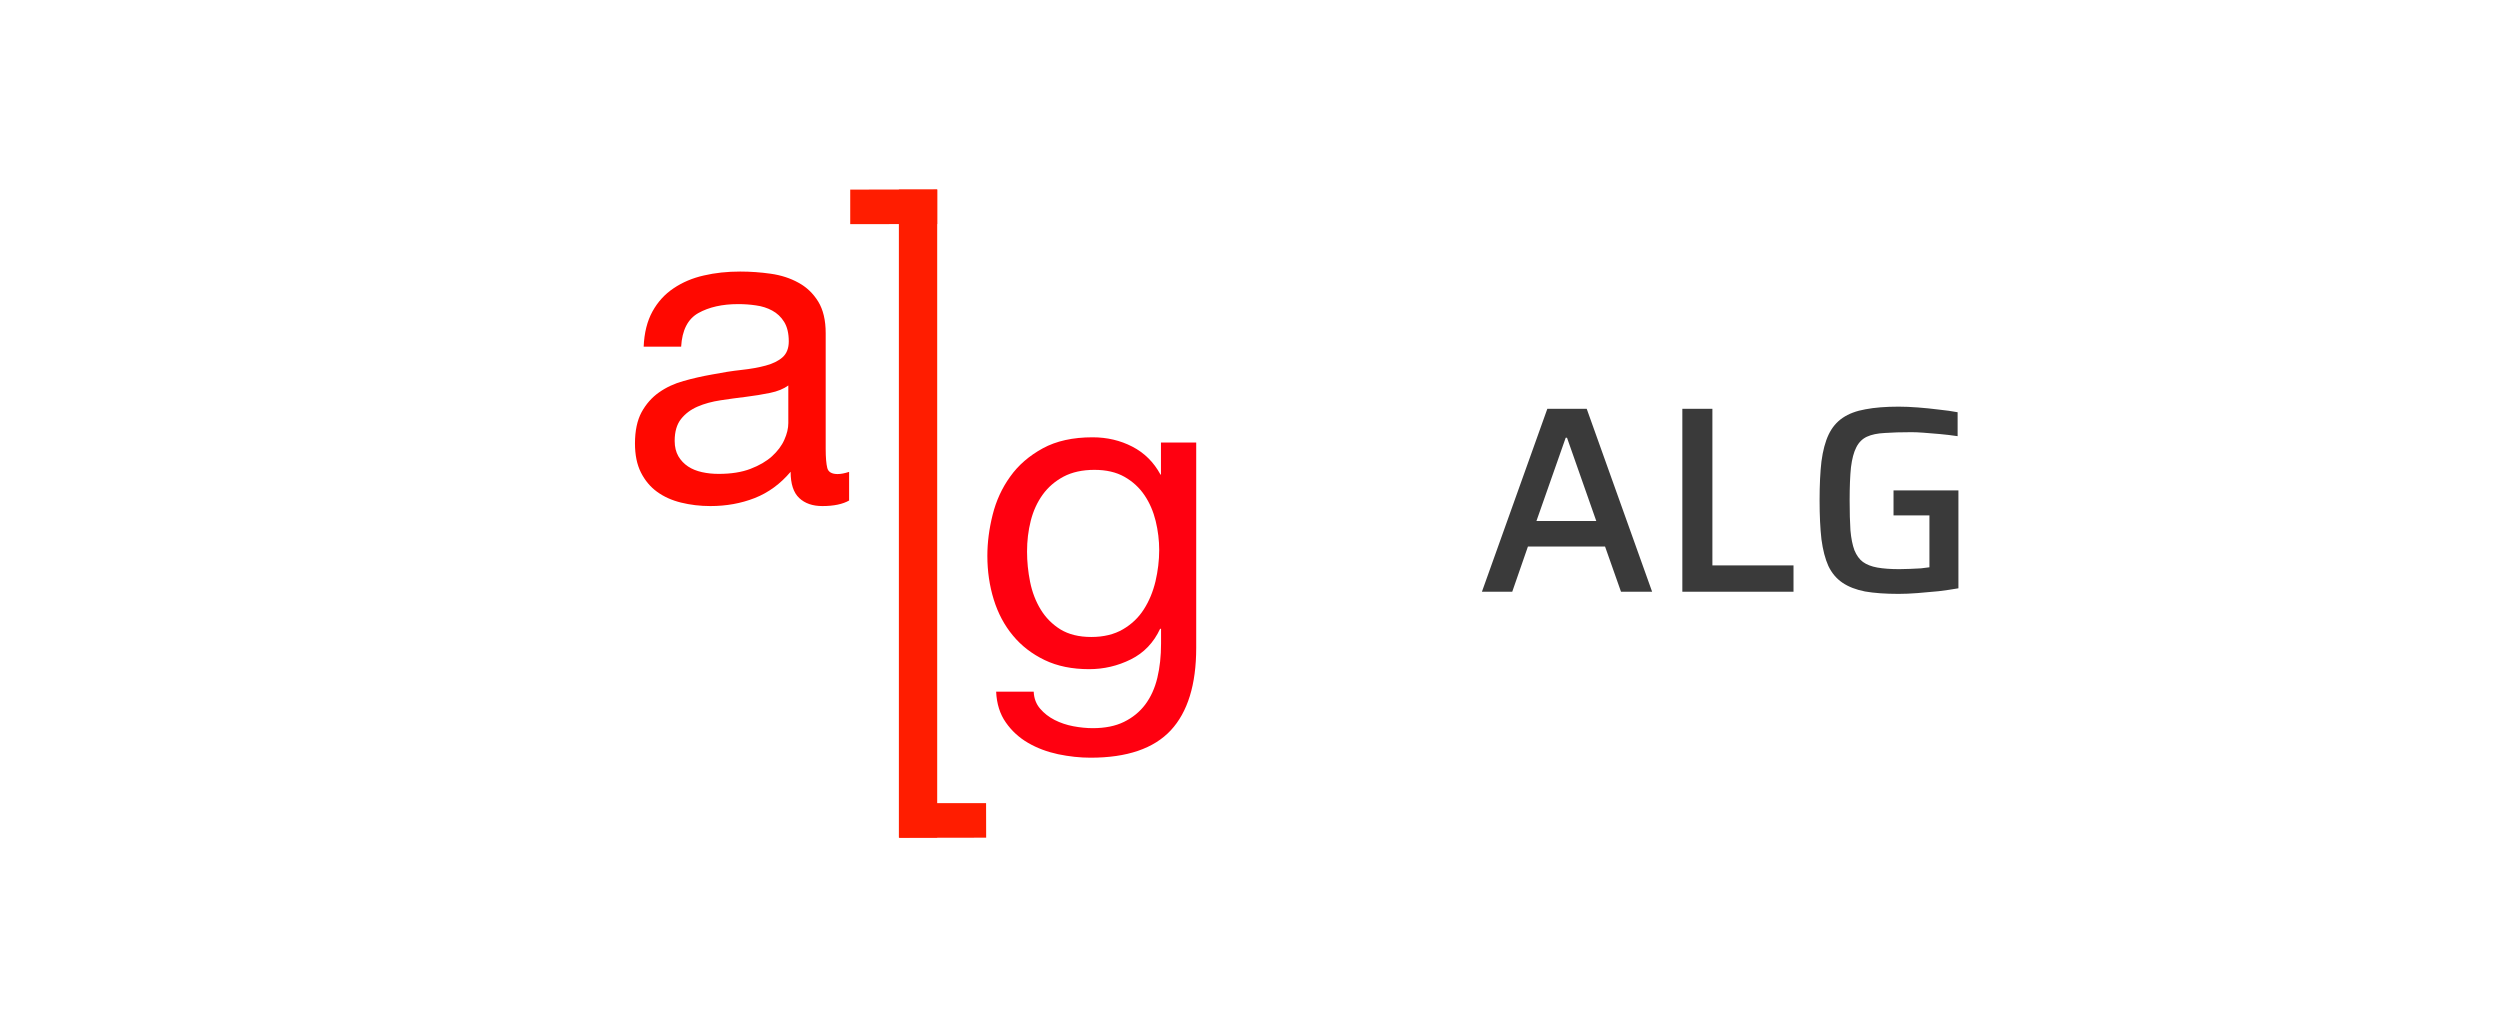
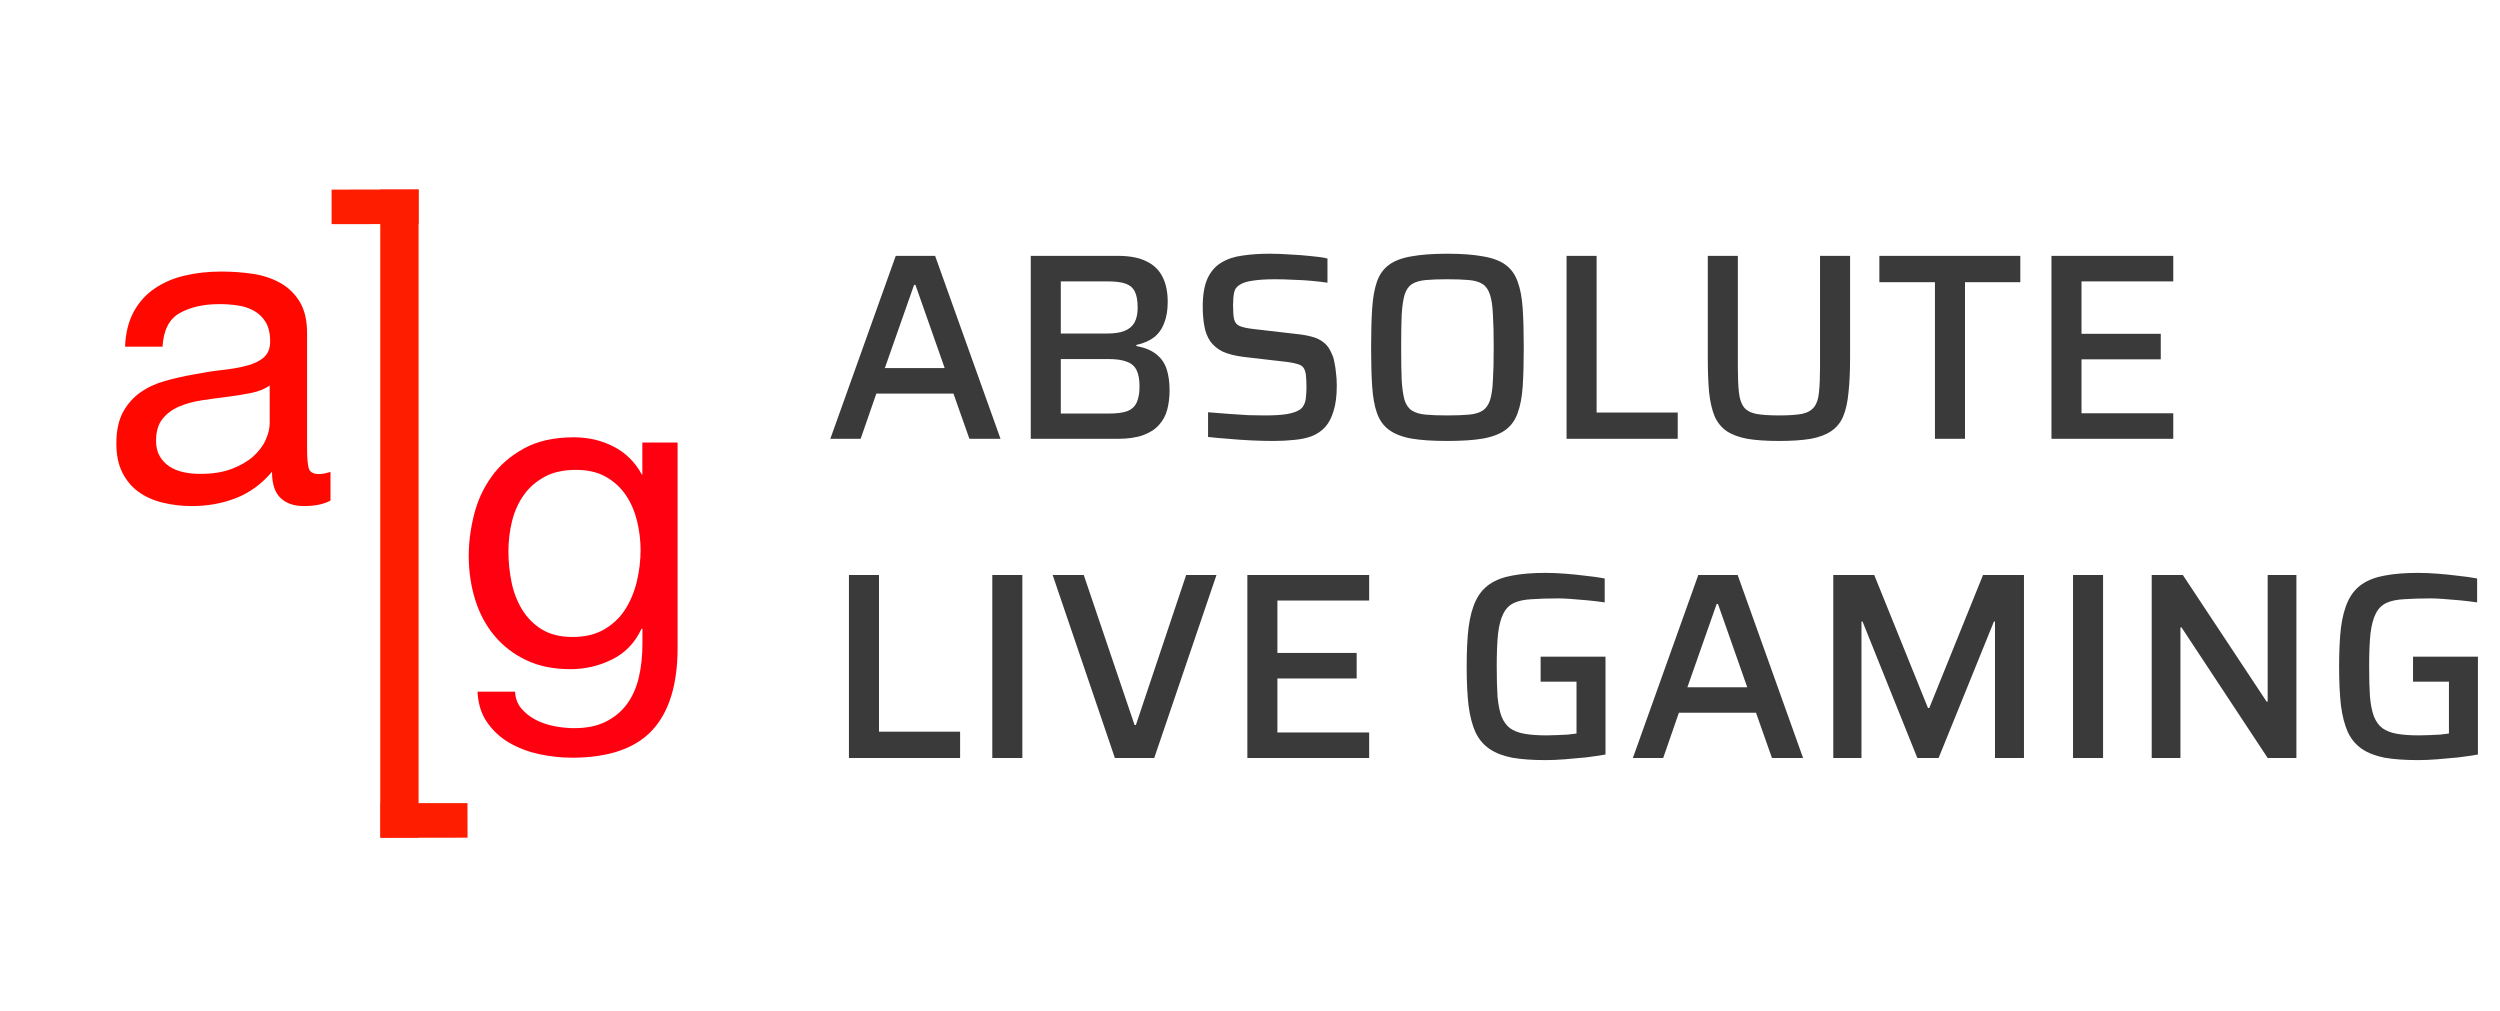
<svg xmlns="http://www.w3.org/2000/svg" width="188" height="76" viewBox="0 0 188 76" fill="none">
-   <path d="M63.867 37.631C63.38 37.912 62.705 38.056 61.842 38.056C61.111 38.056 60.533 37.857 60.102 37.453C59.671 37.048 59.455 36.39 59.455 35.478C58.682 36.39 57.785 37.048 56.755 37.453C55.725 37.857 54.618 38.056 53.422 38.056C52.649 38.056 51.911 37.967 51.215 37.795C50.52 37.624 49.914 37.35 49.406 36.979C48.898 36.609 48.495 36.122 48.195 35.526C47.896 34.929 47.75 34.203 47.75 33.352C47.75 32.392 47.917 31.611 48.244 31C48.578 30.39 49.01 29.897 49.552 29.513C50.095 29.129 50.715 28.841 51.41 28.649C52.106 28.45 52.816 28.292 53.547 28.162C54.319 28.011 55.057 27.895 55.753 27.819C56.449 27.744 57.061 27.634 57.59 27.49C58.119 27.346 58.543 27.14 58.849 26.866C59.156 26.592 59.316 26.194 59.316 25.673C59.316 25.063 59.197 24.576 58.968 24.206C58.738 23.835 58.439 23.554 58.07 23.355C57.708 23.157 57.298 23.026 56.845 22.965C56.393 22.896 55.948 22.869 55.502 22.869C54.312 22.869 53.317 23.095 52.517 23.541C51.724 23.986 51.292 24.83 51.222 26.071H48.404C48.446 25.029 48.669 24.144 49.065 23.424C49.462 22.704 49.991 22.121 50.659 21.676C51.32 21.23 52.078 20.908 52.927 20.716C53.776 20.517 54.688 20.421 55.662 20.421C56.435 20.421 57.2 20.476 57.966 20.585C58.731 20.695 59.42 20.915 60.039 21.257C60.659 21.593 61.153 22.067 61.529 22.677C61.904 23.287 62.092 24.082 62.092 25.063V33.75C62.092 34.401 62.134 34.881 62.211 35.19C62.287 35.492 62.545 35.649 62.99 35.649C63.233 35.649 63.519 35.594 63.853 35.485V37.631H63.867ZM59.295 28.978C58.94 29.238 58.481 29.43 57.903 29.547C57.325 29.663 56.727 29.766 56.094 29.842C55.46 29.917 54.827 30.006 54.187 30.102C53.547 30.198 52.969 30.356 52.461 30.575C51.953 30.795 51.536 31.103 51.215 31.508C50.895 31.912 50.735 32.461 50.735 33.154C50.735 33.613 50.833 33.997 51.014 34.312C51.202 34.628 51.445 34.881 51.744 35.08C52.044 35.279 52.392 35.416 52.788 35.505C53.185 35.594 53.602 35.636 54.048 35.636C54.973 35.636 55.774 35.512 56.435 35.258C57.096 35.005 57.639 34.689 58.056 34.312C58.474 33.928 58.787 33.517 58.982 33.071C59.183 32.626 59.281 32.207 59.281 31.816V28.978H59.295Z" fill="#FF0800" />
-   <path d="M89.955 48.717V33.276H87.304V35.69H87.269C86.761 34.75 86.051 34.051 85.147 33.585C84.242 33.118 83.247 32.885 82.161 32.885C80.679 32.885 79.433 33.16 78.417 33.715C77.401 34.27 76.58 34.977 75.968 35.84C75.349 36.697 74.91 37.657 74.646 38.713C74.381 39.769 74.249 40.798 74.249 41.799C74.249 42.951 74.409 44.048 74.729 45.083C75.049 46.118 75.529 47.023 76.17 47.791C76.81 48.566 77.603 49.176 78.557 49.636C79.51 50.095 80.623 50.321 81.904 50.321C83.01 50.321 84.054 50.075 85.035 49.588C86.016 49.101 86.754 48.333 87.241 47.284H87.311V48.395C87.311 49.334 87.22 50.191 87.032 50.973C86.845 51.754 86.538 52.426 86.121 52.982C85.703 53.537 85.168 53.969 84.527 54.284C83.887 54.6 83.101 54.758 82.175 54.758C81.709 54.758 81.222 54.709 80.714 54.614C80.206 54.518 79.74 54.36 79.308 54.141C78.877 53.921 78.515 53.64 78.216 53.29C77.916 52.941 77.756 52.516 77.735 52.015H74.91C74.952 52.927 75.195 53.702 75.641 54.332C76.079 54.963 76.643 55.477 77.318 55.868C77.993 56.259 78.745 56.54 79.573 56.718C80.401 56.89 81.215 56.979 82.008 56.979C84.75 56.979 86.761 56.293 88.041 54.922C89.315 53.551 89.955 51.48 89.955 48.717ZM82.064 47.901C81.138 47.901 80.366 47.709 79.746 47.332C79.127 46.948 78.633 46.447 78.257 45.83C77.882 45.213 77.617 44.521 77.464 43.76C77.311 42.999 77.234 42.237 77.234 41.477C77.234 40.674 77.325 39.9 77.513 39.159C77.701 38.419 78 37.767 78.41 37.198C78.821 36.629 79.343 36.183 79.983 35.84C80.623 35.504 81.396 35.333 82.3 35.333C83.184 35.333 83.936 35.504 84.555 35.854C85.174 36.204 85.675 36.663 86.065 37.239C86.455 37.815 86.733 38.467 86.907 39.179C87.081 39.9 87.172 40.626 87.172 41.367C87.172 42.148 87.074 42.937 86.893 43.718C86.705 44.5 86.413 45.206 86.016 45.824C85.62 46.447 85.091 46.948 84.444 47.325C83.783 47.709 82.996 47.901 82.064 47.901Z" fill="#FF0010" />
-   <path fill-rule="evenodd" clip-rule="evenodd" d="M70.477 14.257H67.596V62.987H70.477V14.257Z" fill="#FF1D00" />
-   <path fill-rule="evenodd" clip-rule="evenodd" d="M63.937 14.257V16.855L70.478 16.849V14.25L63.937 14.257Z" fill="#FF1D00" />
-   <path fill-rule="evenodd" clip-rule="evenodd" d="M67.618 60.395V63.001L74.159 62.994L74.153 60.395H67.618Z" fill="#FF1D00" />
-   <path d="M111.44 44.5L116.36 30.74H119.32L124.24 44.5H121.9L120.7 41.1H114.9L113.72 44.5H111.44ZM115.54 39.18H120.04L117.84 32.92H117.74L115.54 39.18ZM126.512 44.5V30.74H128.772V42.52H134.872V44.5H126.512ZM142.773 44.66C141.786 44.66 140.946 44.6 140.253 44.48C139.573 44.347 139.006 44.127 138.553 43.82C138.1 43.513 137.746 43.093 137.493 42.56C137.253 42.027 137.08 41.36 136.973 40.56C136.88 39.747 136.833 38.767 136.833 37.62C136.833 36.473 136.88 35.5 136.973 34.7C137.08 33.887 137.26 33.213 137.513 32.68C137.766 32.147 138.12 31.727 138.573 31.42C139.026 31.113 139.593 30.9 140.273 30.78C140.966 30.647 141.8 30.58 142.773 30.58C143.213 30.58 143.693 30.6 144.213 30.64C144.746 30.68 145.273 30.733 145.793 30.8C146.313 30.853 146.786 30.92 147.213 31V32.8C146.76 32.733 146.313 32.68 145.873 32.64C145.433 32.6 145.026 32.567 144.653 32.54C144.293 32.513 143.993 32.5 143.753 32.5C142.953 32.5 142.28 32.52 141.733 32.56C141.186 32.587 140.74 32.68 140.393 32.84C140.046 33 139.78 33.267 139.593 33.64C139.406 34 139.273 34.5 139.193 35.14C139.126 35.78 139.093 36.607 139.093 37.62C139.093 38.513 139.113 39.267 139.153 39.88C139.206 40.48 139.306 40.98 139.453 41.38C139.613 41.767 139.826 42.06 140.093 42.26C140.373 42.46 140.733 42.6 141.173 42.68C141.626 42.76 142.18 42.8 142.833 42.8C143.086 42.8 143.353 42.793 143.633 42.78C143.926 42.767 144.2 42.753 144.453 42.74C144.706 42.713 144.92 42.687 145.093 42.66V38.76H142.393V36.88H147.273V44.24C146.82 44.32 146.32 44.393 145.773 44.46C145.24 44.513 144.713 44.56 144.193 44.6C143.673 44.64 143.2 44.66 142.773 44.66Z" fill="#3A3A3A" />
+   <path d="M24.867 37.631C24.38 37.912 23.705 38.056 22.842 38.056C22.111 38.056 21.534 37.857 21.102 37.453C20.671 37.048 20.455 36.39 20.455 35.478C19.682 36.39 18.785 37.048 17.755 37.453C16.725 37.857 15.618 38.056 14.421 38.056C13.649 38.056 12.911 37.967 12.216 37.795C11.52 37.624 10.914 37.35 10.406 36.979C9.898 36.609 9.495 36.122 9.195 35.526C8.896 34.929 8.75 34.203 8.75 33.352C8.75 32.392 8.917 31.611 9.244 31C9.578 30.39 10.01 29.897 10.552 29.513C11.095 29.129 11.714 28.841 12.41 28.649C13.106 28.45 13.816 28.292 14.547 28.162C15.319 28.011 16.057 27.895 16.753 27.819C17.449 27.744 18.061 27.634 18.59 27.49C19.119 27.346 19.543 27.14 19.849 26.866C20.156 26.592 20.316 26.194 20.316 25.673C20.316 25.063 20.197 24.576 19.968 24.206C19.738 23.835 19.439 23.554 19.07 23.355C18.708 23.157 18.298 23.026 17.845 22.965C17.393 22.896 16.948 22.869 16.502 22.869C15.312 22.869 14.317 23.095 13.517 23.541C12.723 23.986 12.292 24.83 12.223 26.071H9.404C9.446 25.029 9.669 24.144 10.065 23.424C10.462 22.704 10.991 22.121 11.659 21.676C12.32 21.23 13.078 20.908 13.927 20.716C14.776 20.517 15.688 20.421 16.662 20.421C17.435 20.421 18.2 20.476 18.966 20.585C19.731 20.695 20.42 20.915 21.039 21.257C21.659 21.593 22.153 22.067 22.529 22.677C22.904 23.287 23.092 24.082 23.092 25.063V33.75C23.092 34.401 23.134 34.881 23.21 35.19C23.287 35.492 23.545 35.649 23.99 35.649C24.233 35.649 24.519 35.594 24.853 35.485V37.631H24.867ZM20.295 28.978C19.94 29.238 19.481 29.43 18.903 29.547C18.325 29.663 17.727 29.766 17.094 29.842C16.46 29.917 15.827 30.006 15.187 30.102C14.547 30.198 13.969 30.356 13.461 30.575C12.953 30.795 12.536 31.103 12.216 31.508C11.895 31.912 11.735 32.461 11.735 33.154C11.735 33.613 11.833 33.997 12.014 34.312C12.202 34.628 12.445 34.881 12.744 35.08C13.044 35.279 13.392 35.416 13.788 35.505C14.185 35.594 14.602 35.636 15.048 35.636C15.973 35.636 16.774 35.512 17.435 35.258C18.096 35.005 18.639 34.689 19.056 34.312C19.474 33.928 19.787 33.517 19.982 33.071C20.183 32.626 20.281 32.207 20.281 31.816V28.978H20.295Z" fill="#FF0800" />
+   <path d="M50.955 48.717V33.276H48.304V35.69H48.269C47.761 34.75 47.051 34.051 46.147 33.585C45.242 33.118 44.247 32.885 43.161 32.885C41.679 32.885 40.433 33.16 39.417 33.715C38.401 34.27 37.58 34.977 36.968 35.84C36.349 36.697 35.91 37.657 35.646 38.713C35.381 39.769 35.249 40.798 35.249 41.799C35.249 42.951 35.409 44.048 35.729 45.083C36.049 46.118 36.529 47.023 37.17 47.791C37.81 48.566 38.603 49.176 39.557 49.636C40.51 50.095 41.623 50.321 42.904 50.321C44.01 50.321 45.054 50.075 46.035 49.588C47.017 49.101 47.754 48.333 48.241 47.284H48.311V48.395C48.311 49.334 48.22 50.191 48.032 50.973C47.845 51.754 47.538 52.426 47.121 52.982C46.703 53.537 46.167 53.969 45.527 54.284C44.887 54.6 44.101 54.758 43.175 54.758C42.709 54.758 42.222 54.709 41.714 54.614C41.206 54.518 40.74 54.36 40.308 54.141C39.877 53.921 39.515 53.64 39.216 53.29C38.916 52.941 38.756 52.516 38.735 52.015H35.91C35.952 52.927 36.195 53.702 36.641 54.332C37.079 54.963 37.643 55.477 38.318 55.868C38.993 56.259 39.745 56.54 40.573 56.718C41.401 56.89 42.215 56.979 43.008 56.979C45.75 56.979 47.761 56.293 49.041 54.922C50.315 53.551 50.955 51.48 50.955 48.717ZM43.064 47.901C42.138 47.901 41.366 47.709 40.746 47.332C40.127 46.948 39.633 46.447 39.257 45.83C38.882 45.213 38.617 44.521 38.464 43.76C38.311 42.999 38.234 42.237 38.234 41.477C38.234 40.674 38.325 39.9 38.513 39.159C38.701 38.419 39 37.767 39.41 37.198C39.821 36.629 40.343 36.183 40.983 35.84C41.623 35.504 42.396 35.333 43.3 35.333C44.184 35.333 44.936 35.504 45.555 35.854C46.175 36.204 46.675 36.663 47.065 37.239C47.455 37.815 47.733 38.467 47.907 39.179C48.081 39.9 48.172 40.626 48.172 41.367C48.172 42.148 48.074 42.937 47.893 43.718C47.705 44.5 47.413 45.206 47.017 45.824C46.62 46.447 46.091 46.948 45.444 47.325C44.783 47.709 43.996 47.901 43.064 47.901Z" fill="#FF0010" />
+   <path fill-rule="evenodd" clip-rule="evenodd" d="M31.477 14.257H28.596V62.987H31.477V14.257Z" fill="#FF1D00" />
+   <path fill-rule="evenodd" clip-rule="evenodd" d="M24.936 14.257V16.855L31.478 16.849V14.25L24.936 14.257Z" fill="#FF1D00" />
+   <path fill-rule="evenodd" clip-rule="evenodd" d="M28.618 60.395V63.001L35.16 62.994L35.153 60.395H28.618Z" fill="#FF1D00" />
+   <path d="M62.44 33L67.36 19.24H70.32L75.24 33H72.9L71.7 29.6H65.9L64.72 33H62.44ZM66.54 27.68H71.04L68.84 21.42H68.74L66.54 27.68ZM77.512 33V19.24H84.052C84.959 19.24 85.685 19.38 86.232 19.66C86.778 19.927 87.178 20.32 87.432 20.84C87.685 21.347 87.812 21.967 87.812 22.7C87.812 23.313 87.725 23.84 87.552 24.28C87.392 24.72 87.138 25.08 86.792 25.36C86.445 25.627 85.999 25.82 85.452 25.94V26.02C86.092 26.14 86.592 26.347 86.952 26.64C87.325 26.933 87.585 27.307 87.732 27.76C87.879 28.213 87.952 28.747 87.952 29.36C87.952 29.88 87.892 30.367 87.772 30.82C87.652 31.26 87.445 31.64 87.152 31.96C86.872 32.28 86.478 32.533 85.972 32.72C85.465 32.907 84.819 33 84.032 33H77.512ZM79.772 31.1H83.352C83.965 31.1 84.439 31.04 84.772 30.92C85.105 30.787 85.338 30.573 85.472 30.28C85.618 29.973 85.692 29.567 85.692 29.06C85.692 28.54 85.618 28.133 85.472 27.84C85.325 27.533 85.079 27.32 84.732 27.2C84.398 27.067 83.939 27 83.352 27H79.772V31.1ZM79.772 25.08H83.272C83.819 25.08 84.252 25.013 84.572 24.88C84.905 24.747 85.152 24.54 85.312 24.26C85.472 23.967 85.552 23.593 85.552 23.14C85.552 22.633 85.485 22.24 85.352 21.96C85.219 21.667 84.992 21.46 84.672 21.34C84.352 21.22 83.885 21.16 83.272 21.16H79.772V25.08ZM95.766 33.16C95.273 33.16 94.726 33.147 94.126 33.12C93.539 33.093 92.959 33.053 92.386 33C91.826 32.96 91.313 32.913 90.846 32.86V31C91.326 31.04 91.826 31.08 92.346 31.12C92.879 31.16 93.386 31.193 93.866 31.22C94.346 31.233 94.759 31.24 95.106 31.24C95.813 31.24 96.366 31.207 96.766 31.14C97.166 31.073 97.486 30.967 97.726 30.82C97.886 30.713 97.999 30.58 98.066 30.42C98.146 30.26 98.193 30.073 98.206 29.86C98.233 29.633 98.246 29.387 98.246 29.12C98.246 28.76 98.233 28.46 98.206 28.22C98.179 27.98 98.119 27.793 98.026 27.66C97.933 27.527 97.786 27.433 97.586 27.38C97.386 27.313 97.126 27.26 96.806 27.22L93.526 26.84C92.886 26.76 92.359 26.627 91.946 26.44C91.546 26.24 91.233 25.98 91.006 25.66C90.793 25.34 90.646 24.96 90.566 24.52C90.486 24.08 90.446 23.593 90.446 23.06C90.446 22.167 90.566 21.46 90.806 20.94C91.046 20.42 91.386 20.027 91.826 19.76C92.279 19.48 92.813 19.3 93.426 19.22C94.039 19.127 94.719 19.08 95.466 19.08C95.986 19.08 96.519 19.1 97.066 19.14C97.613 19.167 98.126 19.207 98.606 19.26C99.099 19.3 99.506 19.36 99.826 19.44V21.26C99.493 21.207 99.099 21.16 98.646 21.12C98.206 21.08 97.746 21.053 97.266 21.04C96.786 21.013 96.339 21 95.926 21C95.233 21 94.673 21.033 94.246 21.1C93.833 21.153 93.513 21.247 93.286 21.38C93.019 21.527 92.859 21.733 92.806 22C92.753 22.253 92.726 22.573 92.726 22.96C92.726 23.413 92.753 23.767 92.806 24.02C92.873 24.26 93.013 24.427 93.226 24.52C93.453 24.613 93.793 24.687 94.246 24.74L97.526 25.12C97.939 25.16 98.313 25.227 98.646 25.32C98.979 25.4 99.273 25.54 99.526 25.74C99.793 25.94 99.999 26.227 100.146 26.6C100.239 26.787 100.306 27 100.346 27.24C100.399 27.48 100.439 27.747 100.466 28.04C100.506 28.32 100.526 28.64 100.526 29C100.526 29.76 100.446 30.393 100.286 30.9C100.139 31.407 99.926 31.813 99.646 32.12C99.379 32.413 99.046 32.64 98.646 32.8C98.246 32.947 97.806 33.04 97.326 33.08C96.846 33.133 96.326 33.16 95.766 33.16ZM108.827 33.16C107.733 33.16 106.833 33.1 106.127 32.98C105.42 32.847 104.86 32.627 104.447 32.32C104.033 32.013 103.733 31.593 103.547 31.06C103.36 30.527 103.24 29.86 103.187 29.06C103.133 28.247 103.107 27.267 103.107 26.12C103.107 24.973 103.133 24 103.187 23.2C103.24 22.387 103.36 21.713 103.547 21.18C103.733 20.647 104.033 20.227 104.447 19.92C104.86 19.613 105.42 19.4 106.127 19.28C106.833 19.147 107.733 19.08 108.827 19.08C109.92 19.08 110.82 19.147 111.527 19.28C112.247 19.4 112.813 19.613 113.227 19.92C113.64 20.227 113.94 20.647 114.127 21.18C114.327 21.713 114.453 22.387 114.507 23.2C114.56 24 114.587 24.973 114.587 26.12C114.587 27.267 114.56 28.247 114.507 29.06C114.453 29.86 114.327 30.527 114.127 31.06C113.94 31.593 113.64 32.013 113.227 32.32C112.813 32.627 112.247 32.847 111.527 32.98C110.82 33.1 109.92 33.16 108.827 33.16ZM108.827 31.24C109.493 31.24 110.04 31.22 110.467 31.18C110.907 31.14 111.247 31.04 111.487 30.88C111.74 30.72 111.927 30.46 112.047 30.1C112.167 29.727 112.24 29.227 112.267 28.6C112.307 27.96 112.327 27.133 112.327 26.12C112.327 25.107 112.307 24.287 112.267 23.66C112.24 23.02 112.167 22.52 112.047 22.16C111.927 21.787 111.74 21.52 111.487 21.36C111.247 21.2 110.907 21.1 110.467 21.06C110.04 21.02 109.493 21 108.827 21C108.173 21 107.633 21.02 107.207 21.06C106.78 21.1 106.44 21.2 106.187 21.36C105.933 21.52 105.747 21.787 105.627 22.16C105.52 22.52 105.447 23.02 105.407 23.66C105.38 24.287 105.367 25.107 105.367 26.12C105.367 27.133 105.38 27.96 105.407 28.6C105.447 29.227 105.52 29.727 105.627 30.1C105.747 30.46 105.933 30.72 106.187 30.88C106.44 31.04 106.78 31.14 107.207 31.18C107.633 31.22 108.173 31.24 108.827 31.24ZM117.805 33V19.24H120.065V31.02H126.165V33H117.805ZM133.786 33.16C132.839 33.16 132.046 33.107 131.406 33C130.766 32.88 130.246 32.687 129.846 32.42C129.459 32.153 129.159 31.787 128.946 31.32C128.746 30.84 128.606 30.24 128.526 29.52C128.459 28.8 128.426 27.933 128.426 26.92V19.24H130.686V27.62C130.686 28.393 130.713 29.02 130.766 29.5C130.819 29.98 130.939 30.347 131.126 30.6C131.313 30.853 131.619 31.027 132.046 31.12C132.473 31.2 133.053 31.24 133.786 31.24C134.533 31.24 135.113 31.2 135.526 31.12C135.939 31.027 136.239 30.853 136.426 30.6C136.626 30.347 136.746 29.98 136.786 29.5C136.839 29.02 136.866 28.393 136.866 27.62V19.24H139.126V26.92C139.126 27.933 139.086 28.8 139.006 29.52C138.939 30.24 138.806 30.84 138.606 31.32C138.406 31.787 138.106 32.153 137.706 32.42C137.319 32.687 136.806 32.88 136.166 33C135.526 33.107 134.733 33.16 133.786 33.16ZM145.508 33V21.22H141.328V19.24H151.928V21.22H147.768V33H145.508ZM154.27 33V19.24H163.43V21.16H156.53V25.1H162.49V27.02H156.53V31.08H163.43V33H154.27ZM63.84 57V43.24H66.1V55.02H72.2V57H63.84ZM74.621 57V43.24H76.881V57H74.621ZM83.839 57L79.159 43.24H81.499L85.319 54.52H85.419L89.199 43.24H91.479L86.799 57H83.839ZM93.801 57V43.24H102.961V45.16H96.061V49.1H102.021V51.02H96.061V55.08H102.961V57H93.801ZM116.234 57.16C115.247 57.16 114.407 57.1 113.714 56.98C113.034 56.847 112.467 56.627 112.014 56.32C111.561 56.013 111.207 55.593 110.954 55.06C110.714 54.527 110.541 53.86 110.434 53.06C110.341 52.247 110.294 51.267 110.294 50.12C110.294 48.973 110.341 48 110.434 47.2C110.541 46.387 110.721 45.713 110.974 45.18C111.227 44.647 111.581 44.227 112.034 43.92C112.487 43.613 113.054 43.4 113.734 43.28C114.427 43.147 115.261 43.08 116.234 43.08C116.674 43.08 117.154 43.1 117.674 43.14C118.207 43.18 118.734 43.233 119.254 43.3C119.774 43.353 120.247 43.42 120.674 43.5V45.3C120.221 45.233 119.774 45.18 119.334 45.14C118.894 45.1 118.487 45.067 118.114 45.04C117.754 45.013 117.454 45 117.214 45C116.414 45 115.741 45.02 115.194 45.06C114.647 45.087 114.201 45.18 113.854 45.34C113.507 45.5 113.241 45.767 113.054 46.14C112.867 46.5 112.734 47 112.654 47.64C112.587 48.28 112.554 49.107 112.554 50.12C112.554 51.013 112.574 51.767 112.614 52.38C112.667 52.98 112.767 53.48 112.914 53.88C113.074 54.267 113.287 54.56 113.554 54.76C113.834 54.96 114.194 55.1 114.634 55.18C115.087 55.26 115.641 55.3 116.294 55.3C116.547 55.3 116.814 55.293 117.094 55.28C117.387 55.267 117.661 55.253 117.914 55.24C118.167 55.213 118.381 55.187 118.554 55.16V51.26H115.854V49.38H120.734V56.74C120.281 56.82 119.781 56.893 119.234 56.96C118.701 57.013 118.174 57.06 117.654 57.1C117.134 57.14 116.661 57.16 116.234 57.16ZM122.792 57L127.712 43.24H130.672L135.592 57H133.252L132.052 53.6H126.252L125.072 57H122.792ZM126.892 51.68H131.392L129.192 45.42H129.092L126.892 51.68ZM137.863 57V43.24H140.943L144.983 53.24H145.083L149.123 43.24H152.203V57H150.023V46.74H149.943L145.783 57H144.183L140.063 46.74H139.983V57H137.863ZM155.891 57V43.24H158.151V57H155.891ZM161.809 57V43.24H164.149L170.449 52.76H170.529V43.24H172.689V57H170.529L164.049 47.18H163.969V57H161.809ZM181.84 57.16C180.853 57.16 180.013 57.1 179.32 56.98C178.64 56.847 178.073 56.627 177.62 56.32C177.166 56.013 176.813 55.593 176.56 55.06C176.32 54.527 176.146 53.86 176.04 53.06C175.946 52.247 175.9 51.267 175.9 50.12C175.9 48.973 175.946 48 176.04 47.2C176.146 46.387 176.326 45.713 176.58 45.18C176.833 44.647 177.186 44.227 177.64 43.92C178.093 43.613 178.66 43.4 179.34 43.28C180.033 43.147 180.866 43.08 181.84 43.08C182.28 43.08 182.76 43.1 183.28 43.14C183.813 43.18 184.34 43.233 184.86 43.3C185.38 43.353 185.853 43.42 186.28 43.5V45.3C185.826 45.233 185.38 45.18 184.94 45.14C184.5 45.1 184.093 45.067 183.72 45.04C183.36 45.013 183.06 45 182.82 45C182.02 45 181.346 45.02 180.8 45.06C180.253 45.087 179.806 45.18 179.46 45.34C179.113 45.5 178.846 45.767 178.66 46.14C178.473 46.5 178.34 47 178.26 47.64C178.193 48.28 178.16 49.107 178.16 50.12C178.16 51.013 178.18 51.767 178.22 52.38C178.273 52.98 178.373 53.48 178.52 53.88C178.68 54.267 178.893 54.56 179.16 54.76C179.44 54.96 179.8 55.1 180.24 55.18C180.693 55.26 181.246 55.3 181.9 55.3C182.153 55.3 182.42 55.293 182.7 55.28C182.993 55.267 183.266 55.253 183.52 55.24C183.773 55.213 183.986 55.187 184.16 55.16V51.26H181.46V49.38H186.34V56.74C185.886 56.82 185.386 56.893 184.84 56.96C184.306 57.013 183.78 57.06 183.26 57.1C182.74 57.14 182.266 57.16 181.84 57.16Z" fill="#3A3A3A" />
</svg>
